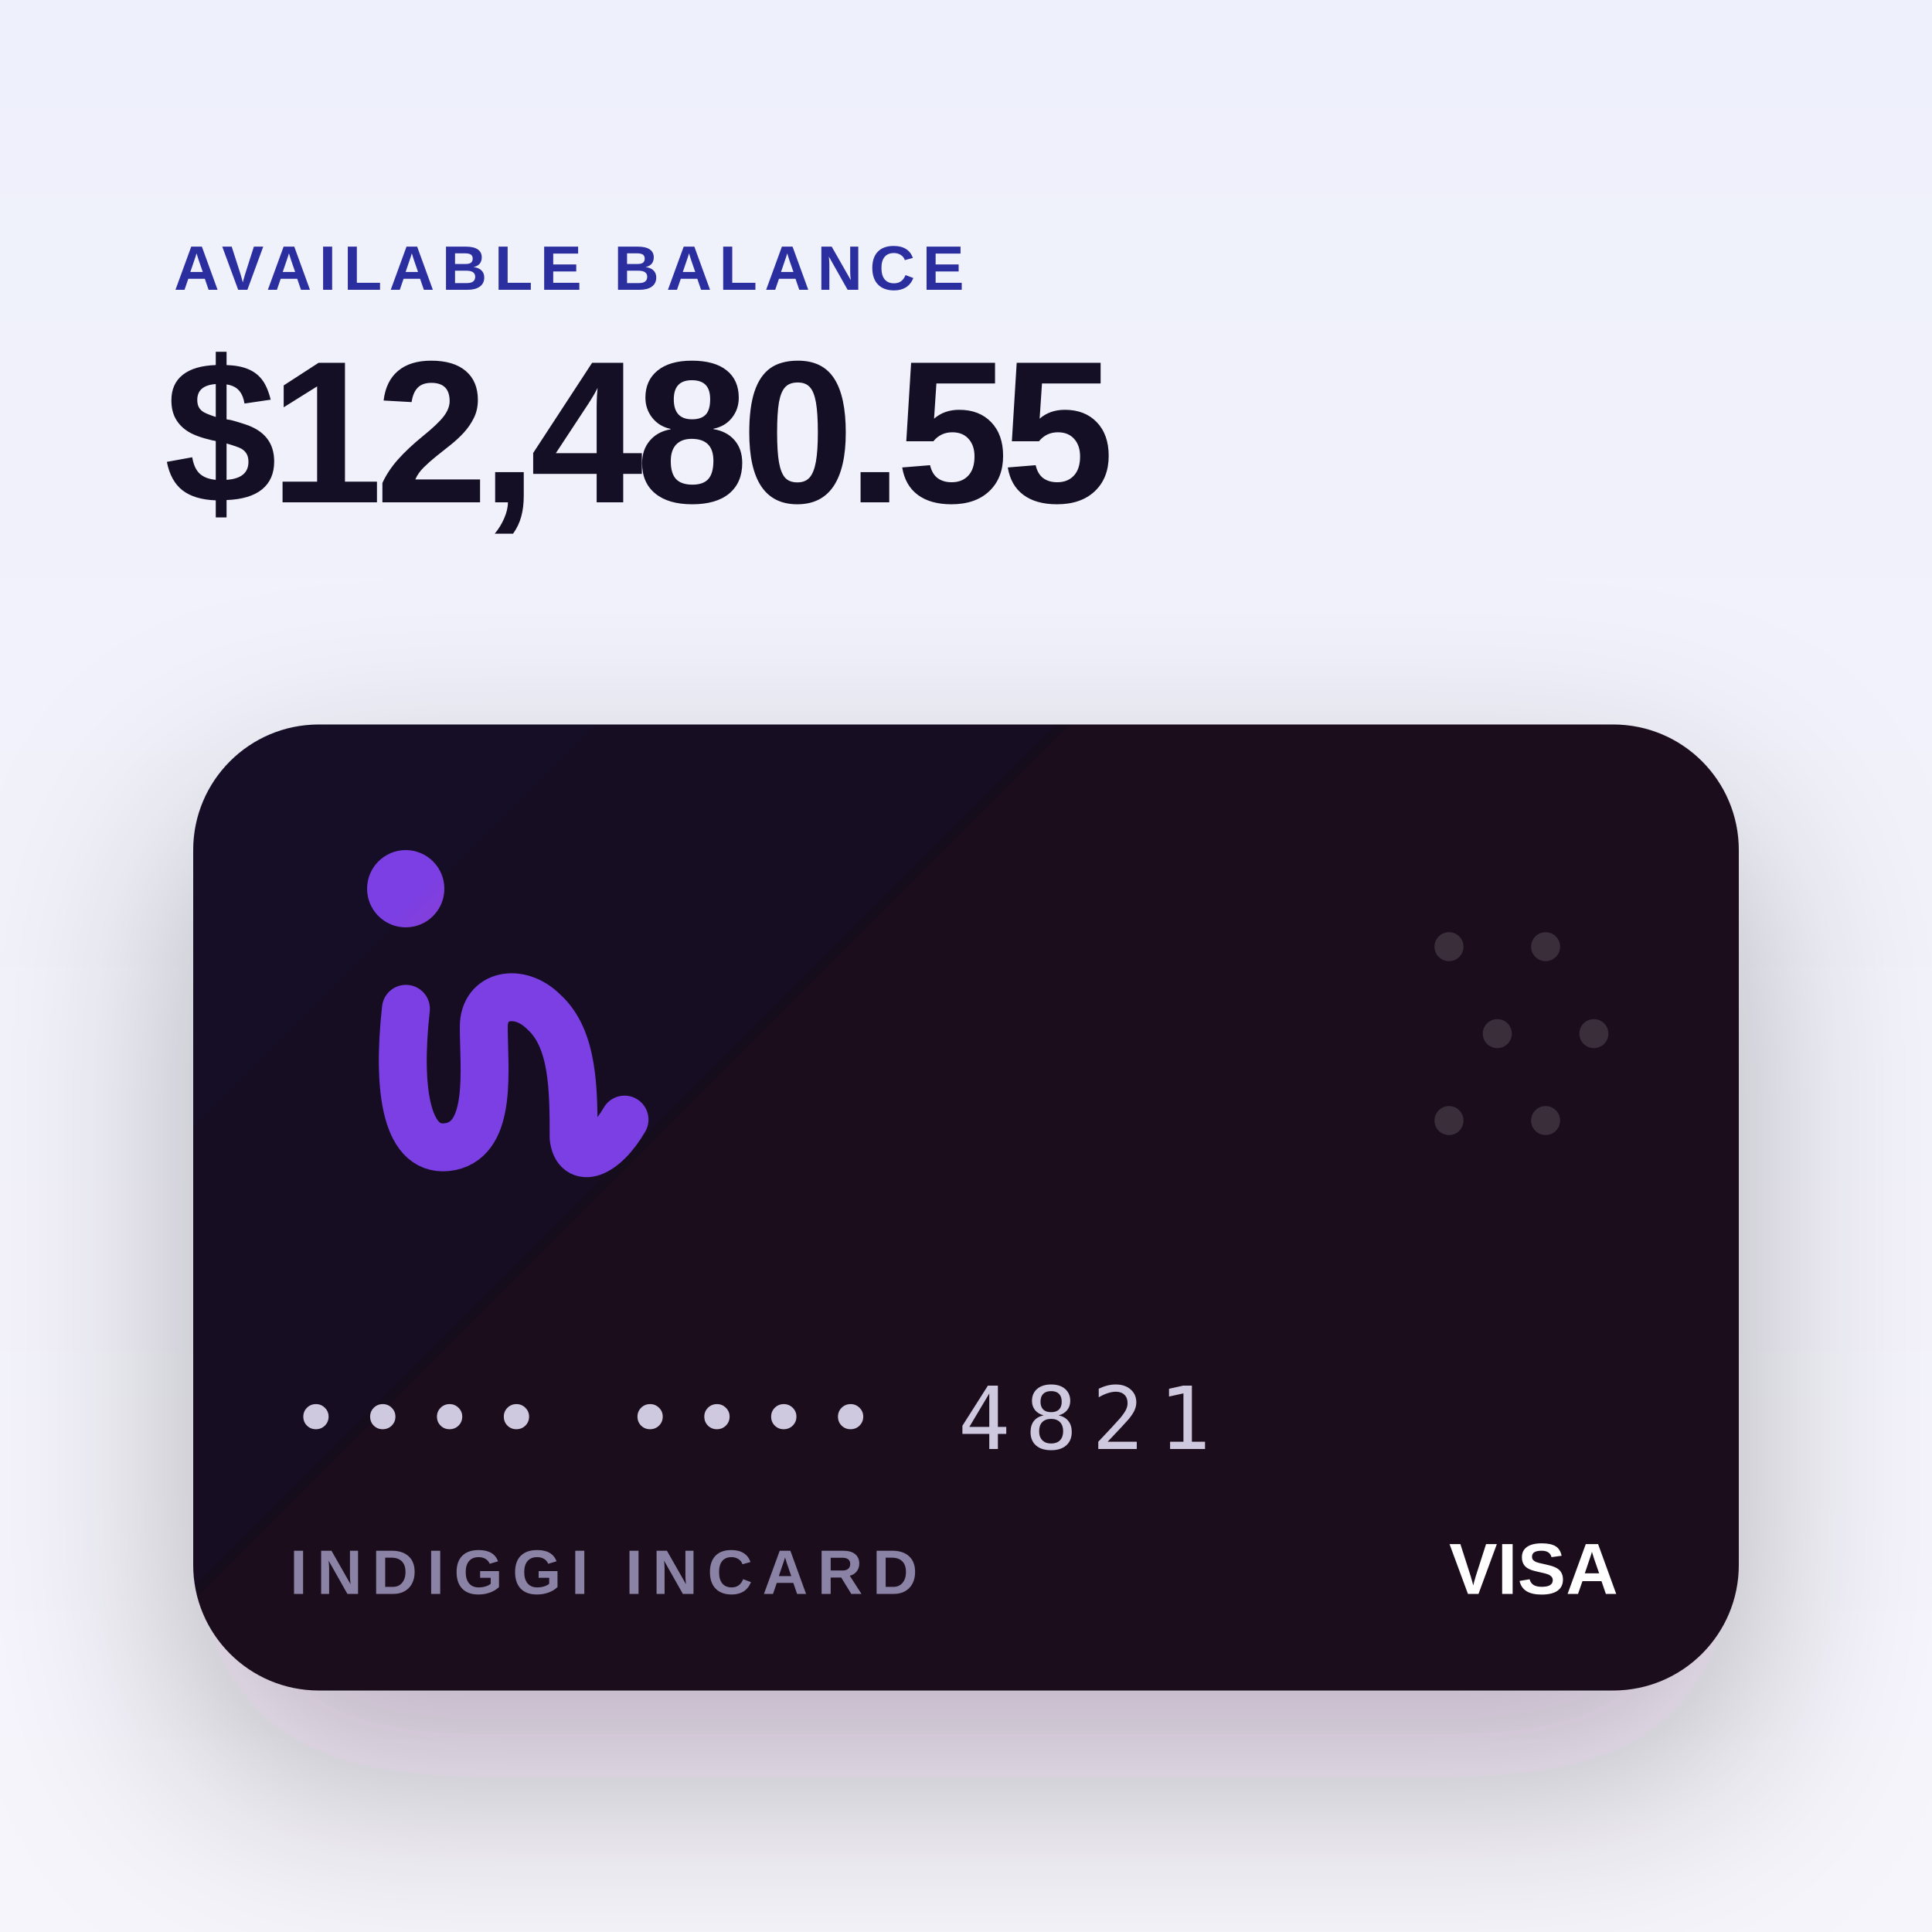
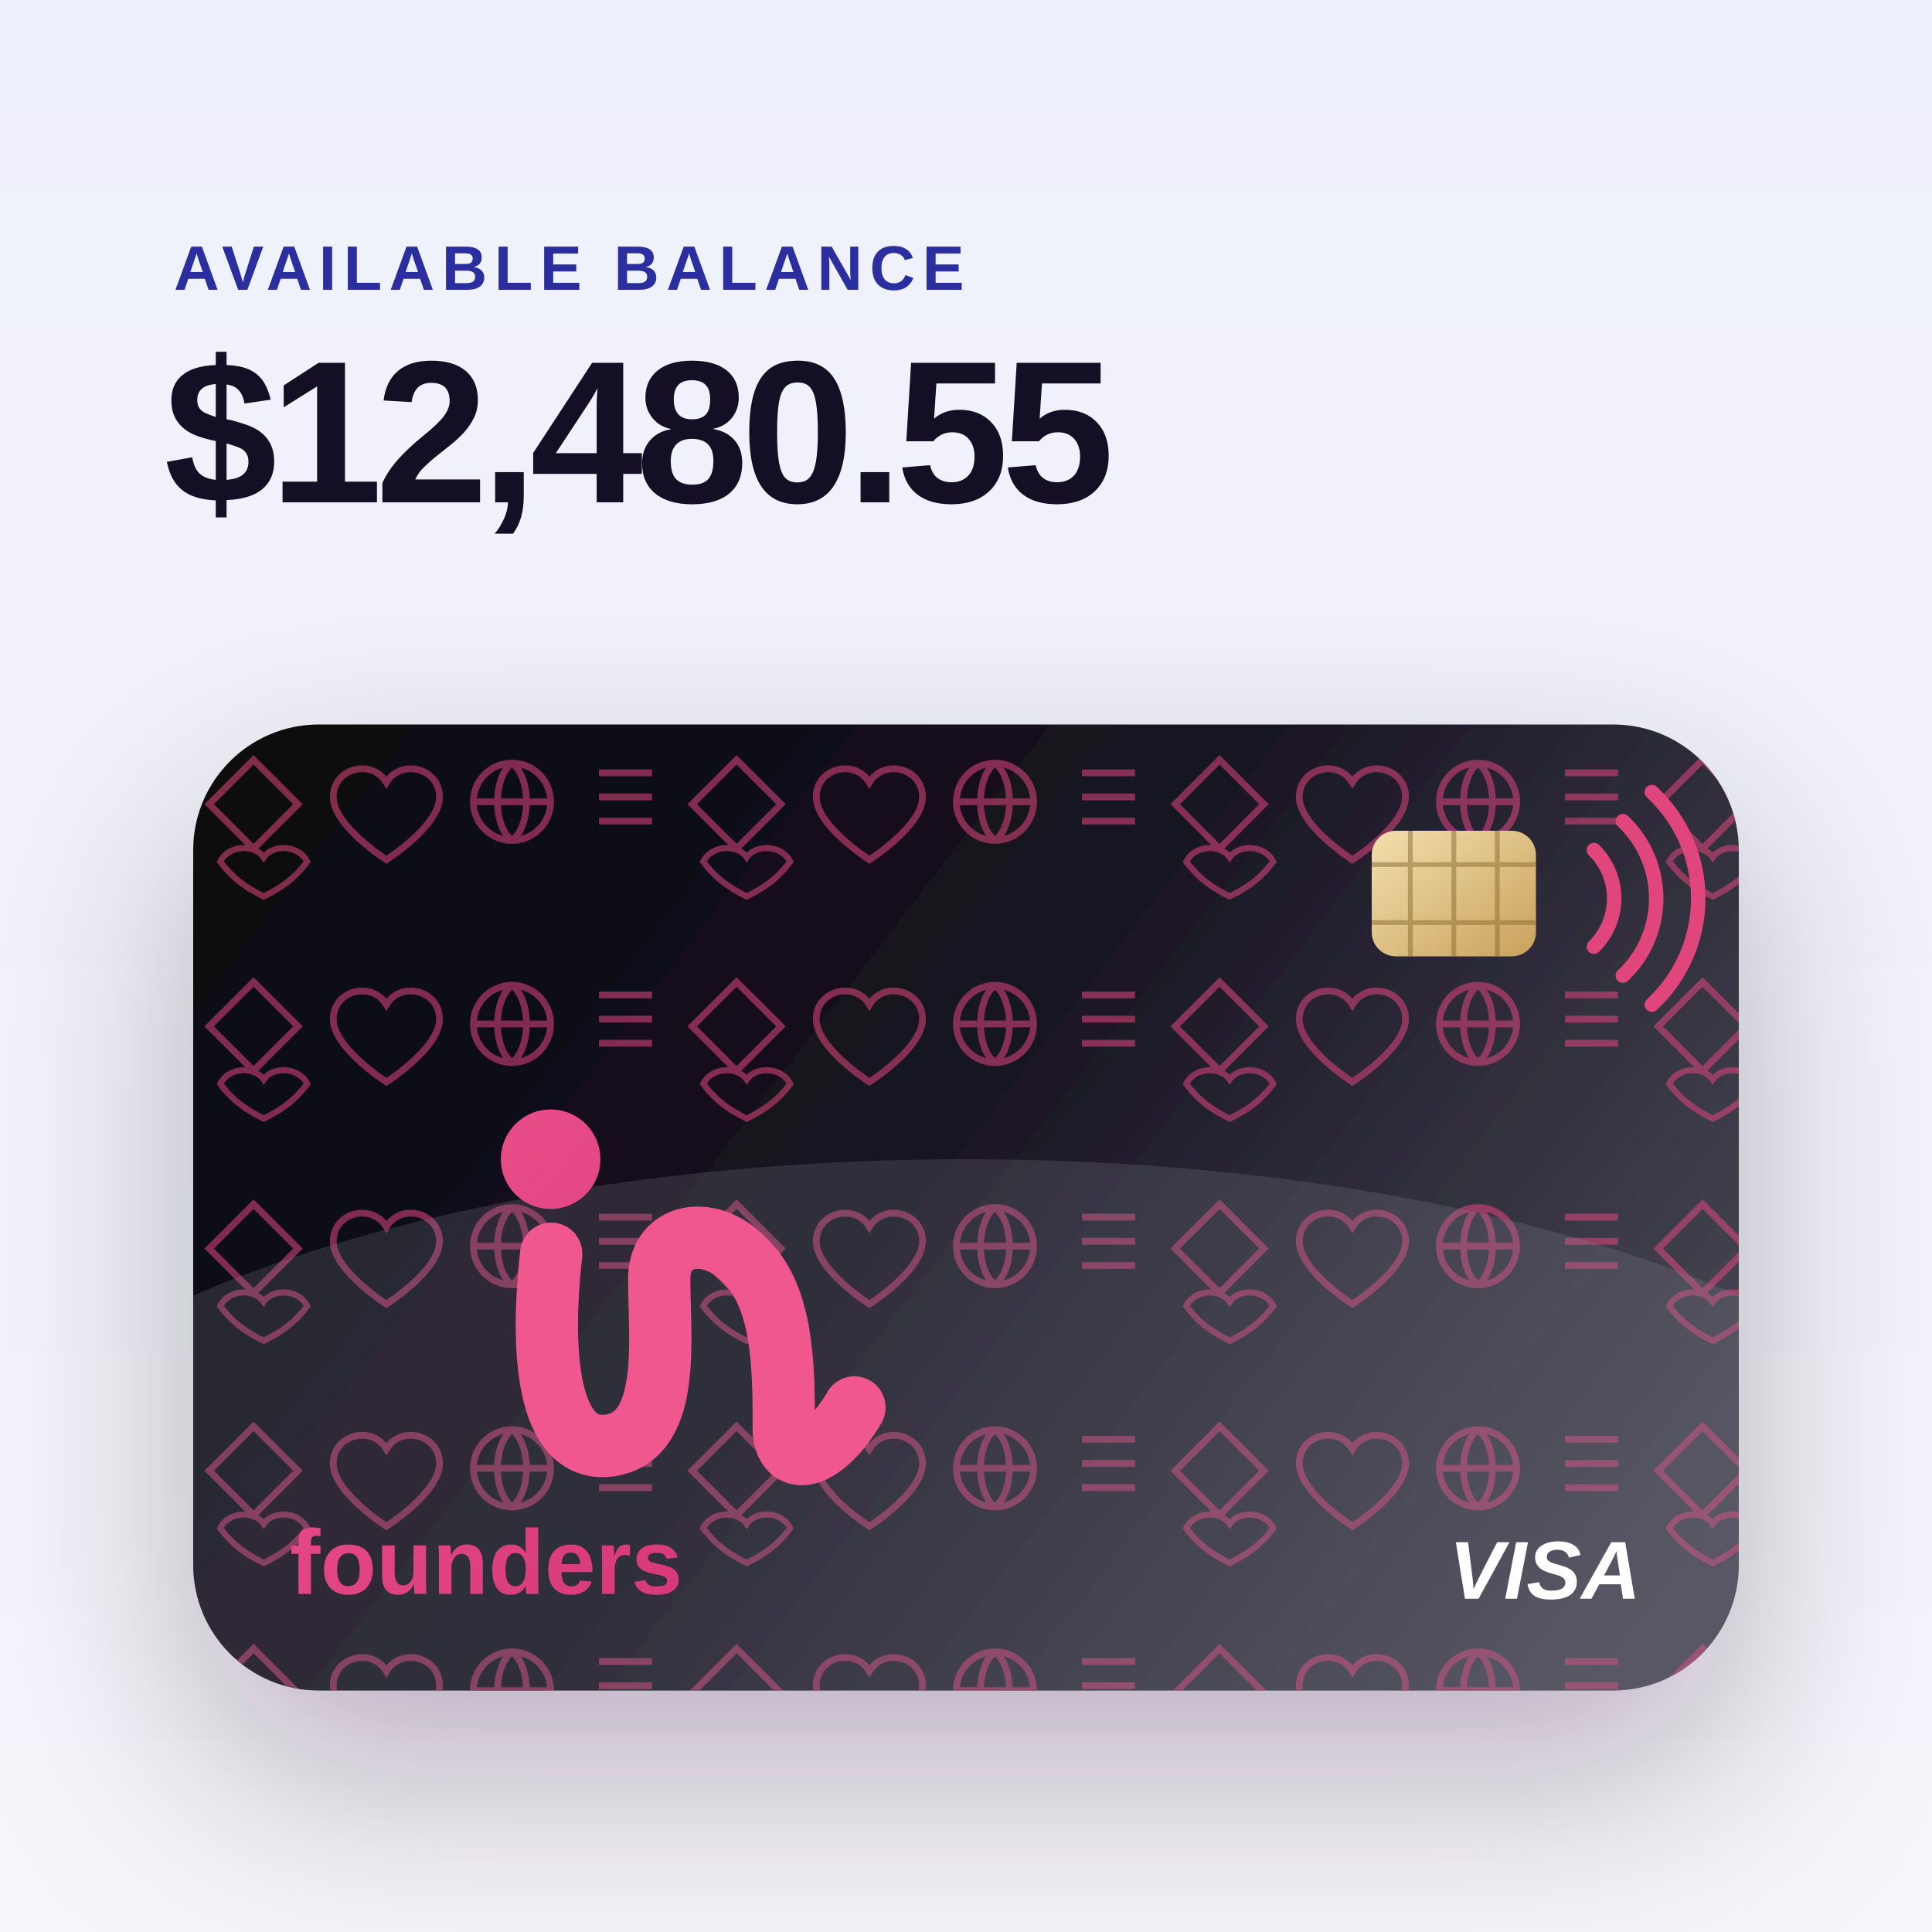
<svg xmlns="http://www.w3.org/2000/svg" viewBox="0 0 400 400" role="img" aria-label="Wallet and INCard">
  <defs>
-     <linearGradient id="pk" x1="90" y1="180" x2="150" y2="240" gradientUnits="userSpaceOnUse">
-       <stop offset="0" stop-color="#7B3FE4" />
-       <stop offset="1" stop-color="#E0457B" />
+     <linearGradient id="pk" x1="90" y1="180" x2="260" y2="330" gradientUnits="userSpaceOnUse">
+       <stop offset="0" stop-color="#F0578F" />
+       <stop offset="1" stop-color="#C7256B" />
    </linearGradient>
    <linearGradient id="bg" x1="0" y1="0" x2="0" y2="400" gradientUnits="userSpaceOnUse">
      <stop offset="0" stop-color="#eef0fb" />
      <stop offset="1" stop-color="#f7f5fc" />
    </linearGradient>
+     <linearGradient id="card" x1="70" y1="150" x2="330" y2="350" gradientUnits="userSpaceOnUse">
+       <stop offset="0" stop-color="#0a0810" />
+       <stop offset=".45" stop-color="#171422" />
+       <stop offset="1" stop-color="#4b4a58" />
+     </linearGradient>
+     <linearGradient id="chip" x1="0" y1="0" x2="1" y2="1">
+       <stop offset="0" stop-color="#f3dfad" />
+       <stop offset="1" stop-color="#c9a15c" />
+     </linearGradient>
    <filter id="sh" x="-40%" y="-40%" width="180%" height="180%">
      <feDropShadow dx="0" dy="18" stdDeviation="22" flood-color="#150f26" flood-opacity="0.28" />
    </filter>
+     <clipPath id="cardClip">
+       <rect x="40" y="150" width="320" height="200" rx="26" />
+     </clipPath>
+     <pattern id="iconpat" x="40" y="150" width="100" height="46" patternUnits="userSpaceOnUse">
+       <g fill="none" stroke="#E0457B" stroke-width="1.4" opacity=".55">
+         <rect x="6" y="10" width="13" height="13" transform="rotate(45 12.5 16.5)" />
+         <path d="M40,12 c-3,-5 -11,-3 -11,3 c0,6 11,13 11,13 c0,0 11,-7 11,-13 c0,-6 -8,-8 -11,-3 Z" />
+         <circle cx="66" cy="16" r="8" />
+         <path d="M58,16 h16 M66,8 c4,3 4,13 0,16 M66,8 c-4,3 -4,13 0,16" />
+         <path d="M84,10 h11 M84,15 h11 M84,20 h11" />
+         <path d="M4,36 c2,-4 8,-4 10,-1 c2,-3 8,-3 10,1 c-3,4 -6,6 -10,8 c-4,-2 -7,-4 -10,-8 Z" transform="translate(2 -4) scale(.9)" />
+       </g>
+     </pattern>
  </defs>
  <rect width="400" height="400" fill="url(#bg)" />
  <text x="36" y="60" font-family="Arial,sans-serif" font-size="13" font-weight="700" letter-spacing="1.5" fill="#2B2E9E">AVAILABLE BALANCE</text>
  <text x="34" y="104" font-family="'DM Sans',Arial,sans-serif" font-size="42" font-weight="800" letter-spacing="-1.5" fill="#150f26">$12,480.55</text>
  <g filter="url(#sh)">
-     <rect x="40" y="150" width="320" height="200" rx="26" fill="#0e0b18" />
-     <rect x="40" y="150" width="320" height="200" rx="26" fill="url(#pk)" fill-opacity="0.06" />
+     <rect x="40" y="150" width="320" height="200" rx="26" fill="url(#card)" />
  </g>
-   <g opacity=".14" fill="#fff">
-     <circle cx="300" cy="196" r="3" />
-     <circle cx="320" cy="196" r="3" />
-     <circle cx="310" cy="214" r="3" />
-     <circle cx="330" cy="214" r="3" />
-     <circle cx="300" cy="232" r="3" />
-     <circle cx="320" cy="232" r="3" />
+   <g clip-path="url(#cardClip)">
+     <rect x="40" y="150" width="320" height="200" fill="url(#iconpat)" />
+     <ellipse cx="200" cy="330" rx="220" ry="90" fill="#8a8896" opacity=".22" />
  </g>
-   <g transform="translate(58,176) scale(0.62)" fill="none" stroke="url(#pk)" stroke-width="16" stroke-linecap="round" stroke-linejoin="round">
+   <rect x="284" y="172" width="34" height="26" rx="5" fill="url(#chip)" />
+   <path d="M292,172 v26 M301,172 v26 M310,172 v26 M284,179 h34 M284,191 h34" stroke="#8a6a2c" stroke-width="1" opacity=".5" />
+   <g fill="none" stroke="#E0457B" stroke-width="3" stroke-linecap="round">
+     <path d="M330,176 a14,14 0 0 1 0,20" />
+     <path d="M336,170 a22,22 0 0 1 0,32" />
+     <path d="M342,164 a30,30 0 0 1 0,44" />
+   </g>
+   <g transform="translate(78,214) scale(0.86)" fill="none" stroke="url(#pk)" stroke-width="15" stroke-linecap="round" stroke-linejoin="round">
    <path d="M42,53 C39,80 42,102 57,99 C71,96 68,73 68,59 C68,48 80,46 88,54 C98,63 98,80 98,96 C99,105 108,102 115,90" />
  </g>
-   <circle cx="84" cy="184" r="8" fill="url(#pk)" />
-   <text x="60" y="300" font-family="'Space Mono','DM Sans',monospace" font-size="18" letter-spacing="3" fill="#cfc9e0">••••  ••••  4821</text>
-   <text x="60" y="330" font-family="'DM Sans',Arial,sans-serif" font-size="13" font-weight="700" letter-spacing="2" fill="#8a83a6">INDIGGI  INCARD</text>
-   <text x="300" y="330" font-family="'DM Sans',Arial,sans-serif" font-size="15" font-weight="800" fill="#fff">VISA</text>
+   <circle cx="114" cy="240" r="10.3" fill="url(#pk)" />
+   <text x="60" y="330" font-family="'DM Sans',Arial,sans-serif" font-size="19" font-weight="700" fill="url(#pk)">founders</text>
+   <text x="300" y="331" font-family="'DM Sans',Arial,sans-serif" font-size="17" font-weight="800" font-style="italic" fill="#fff">VISA</text>
</svg>
